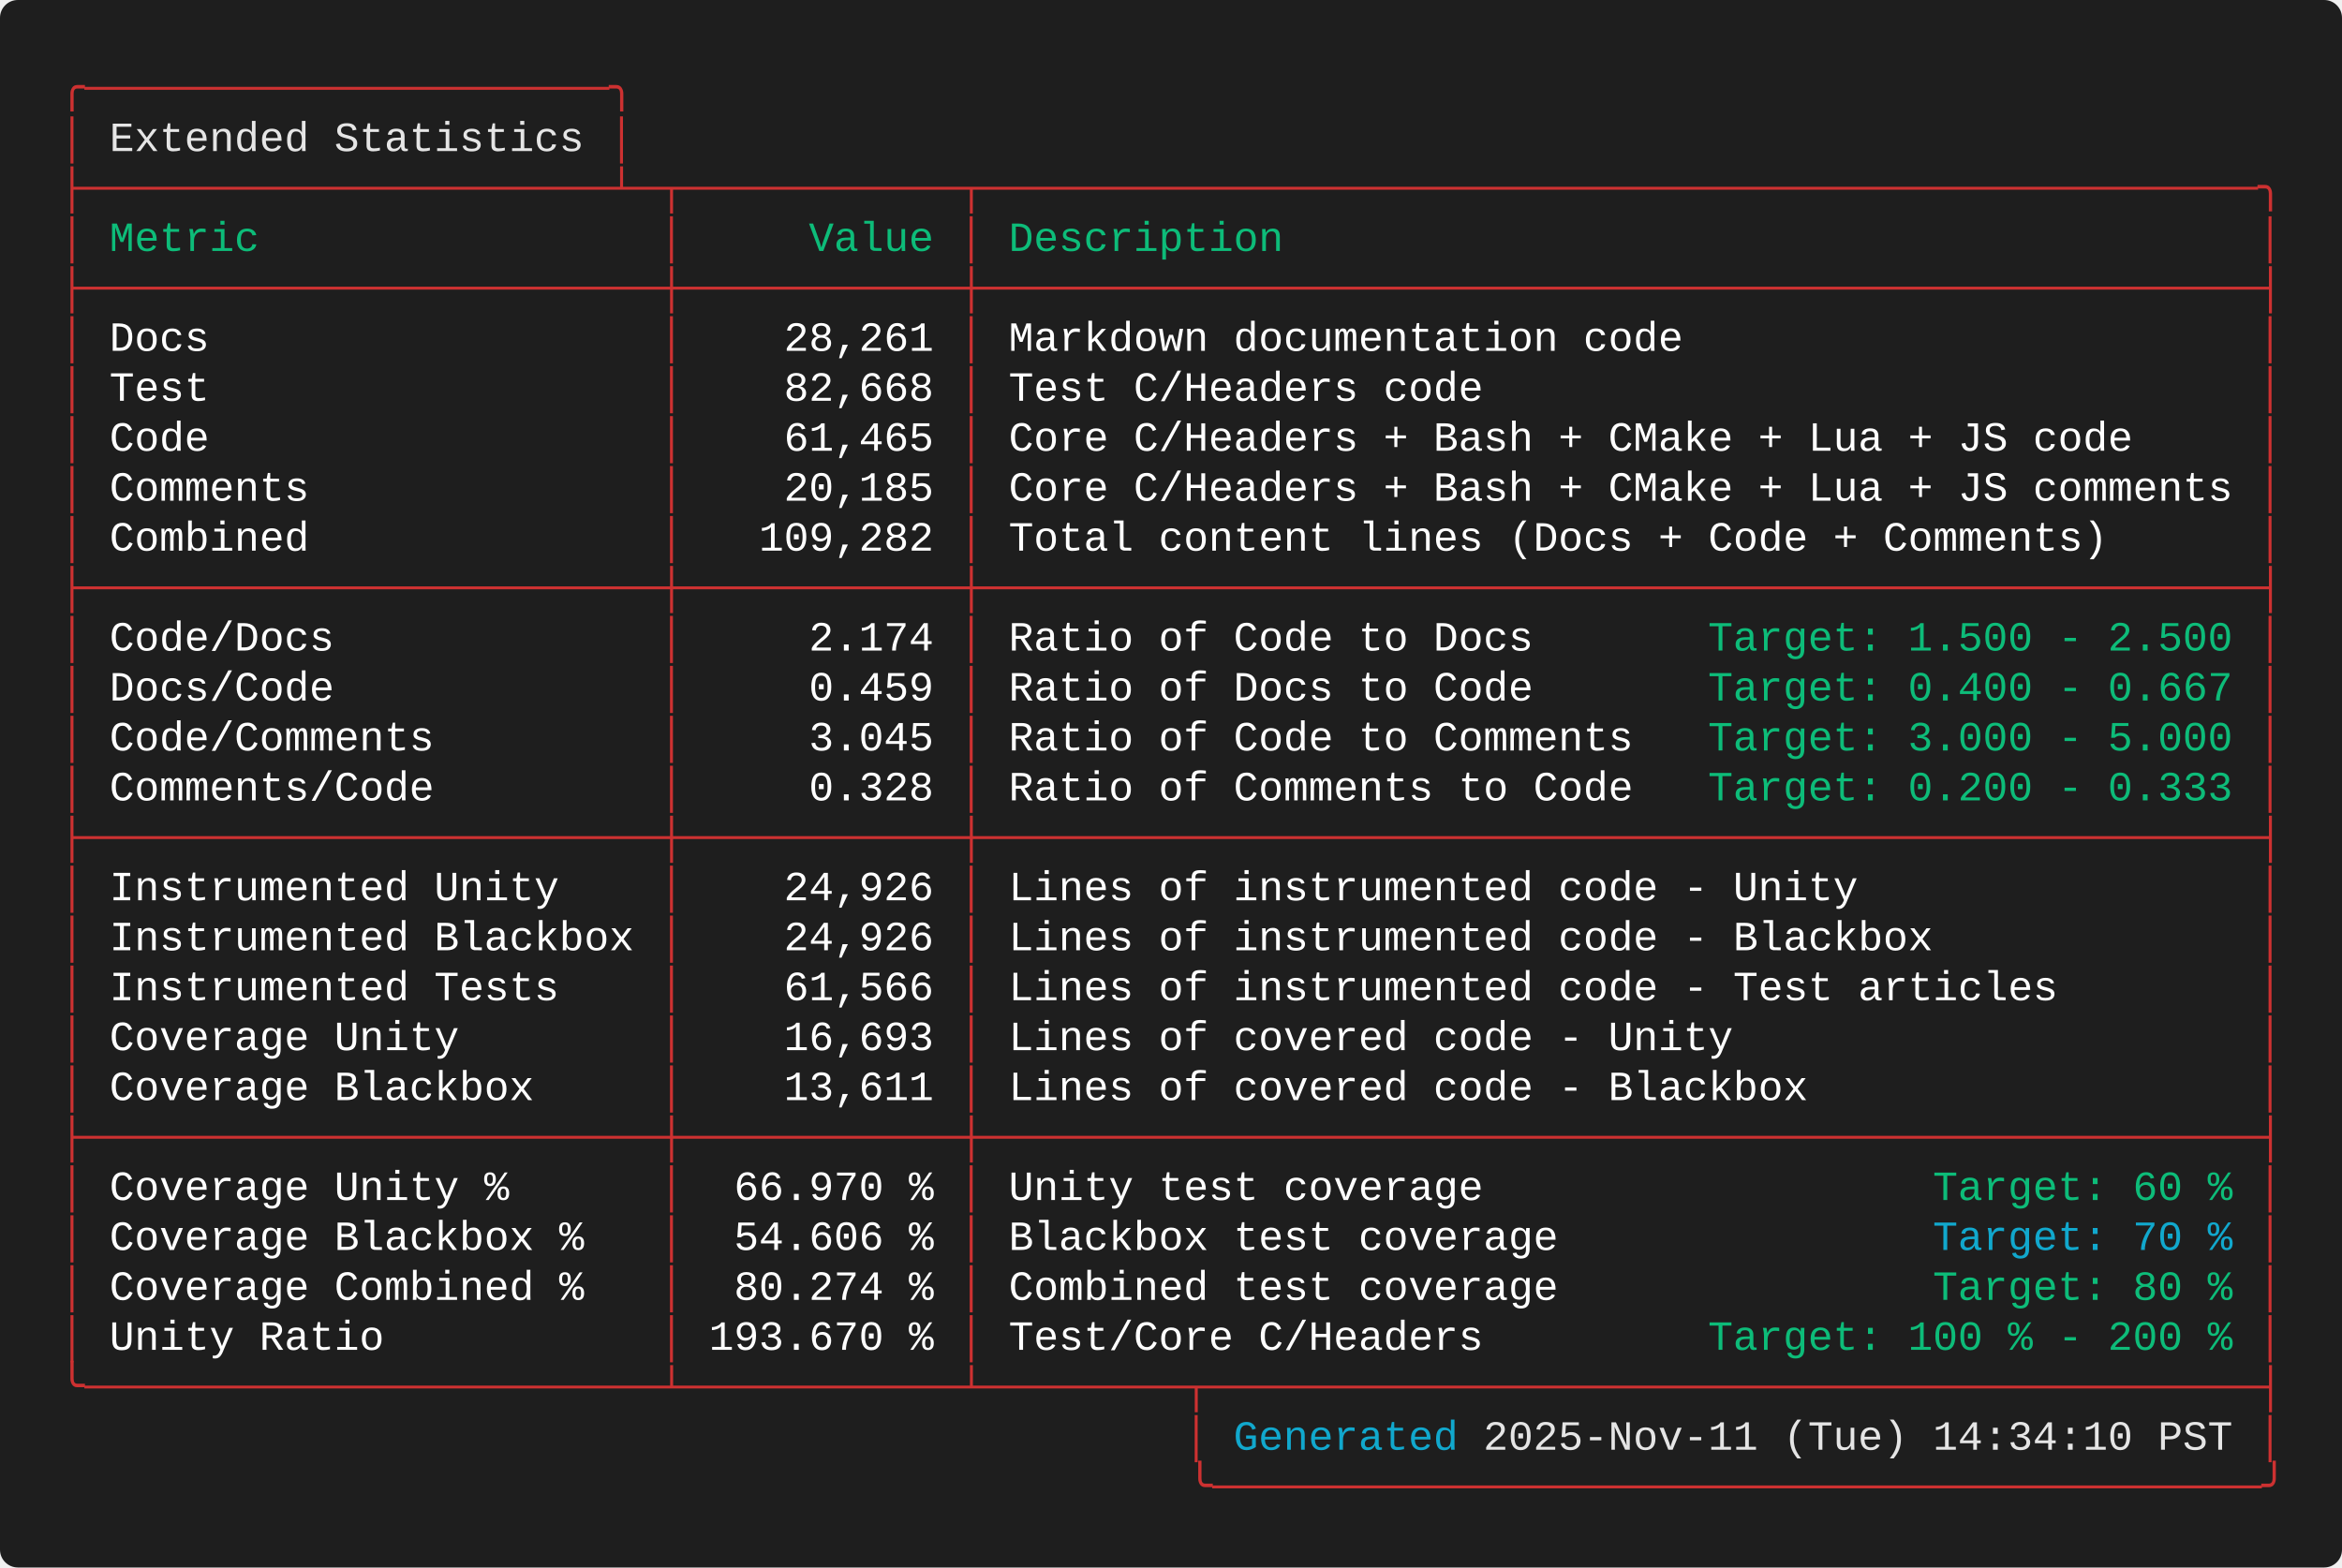
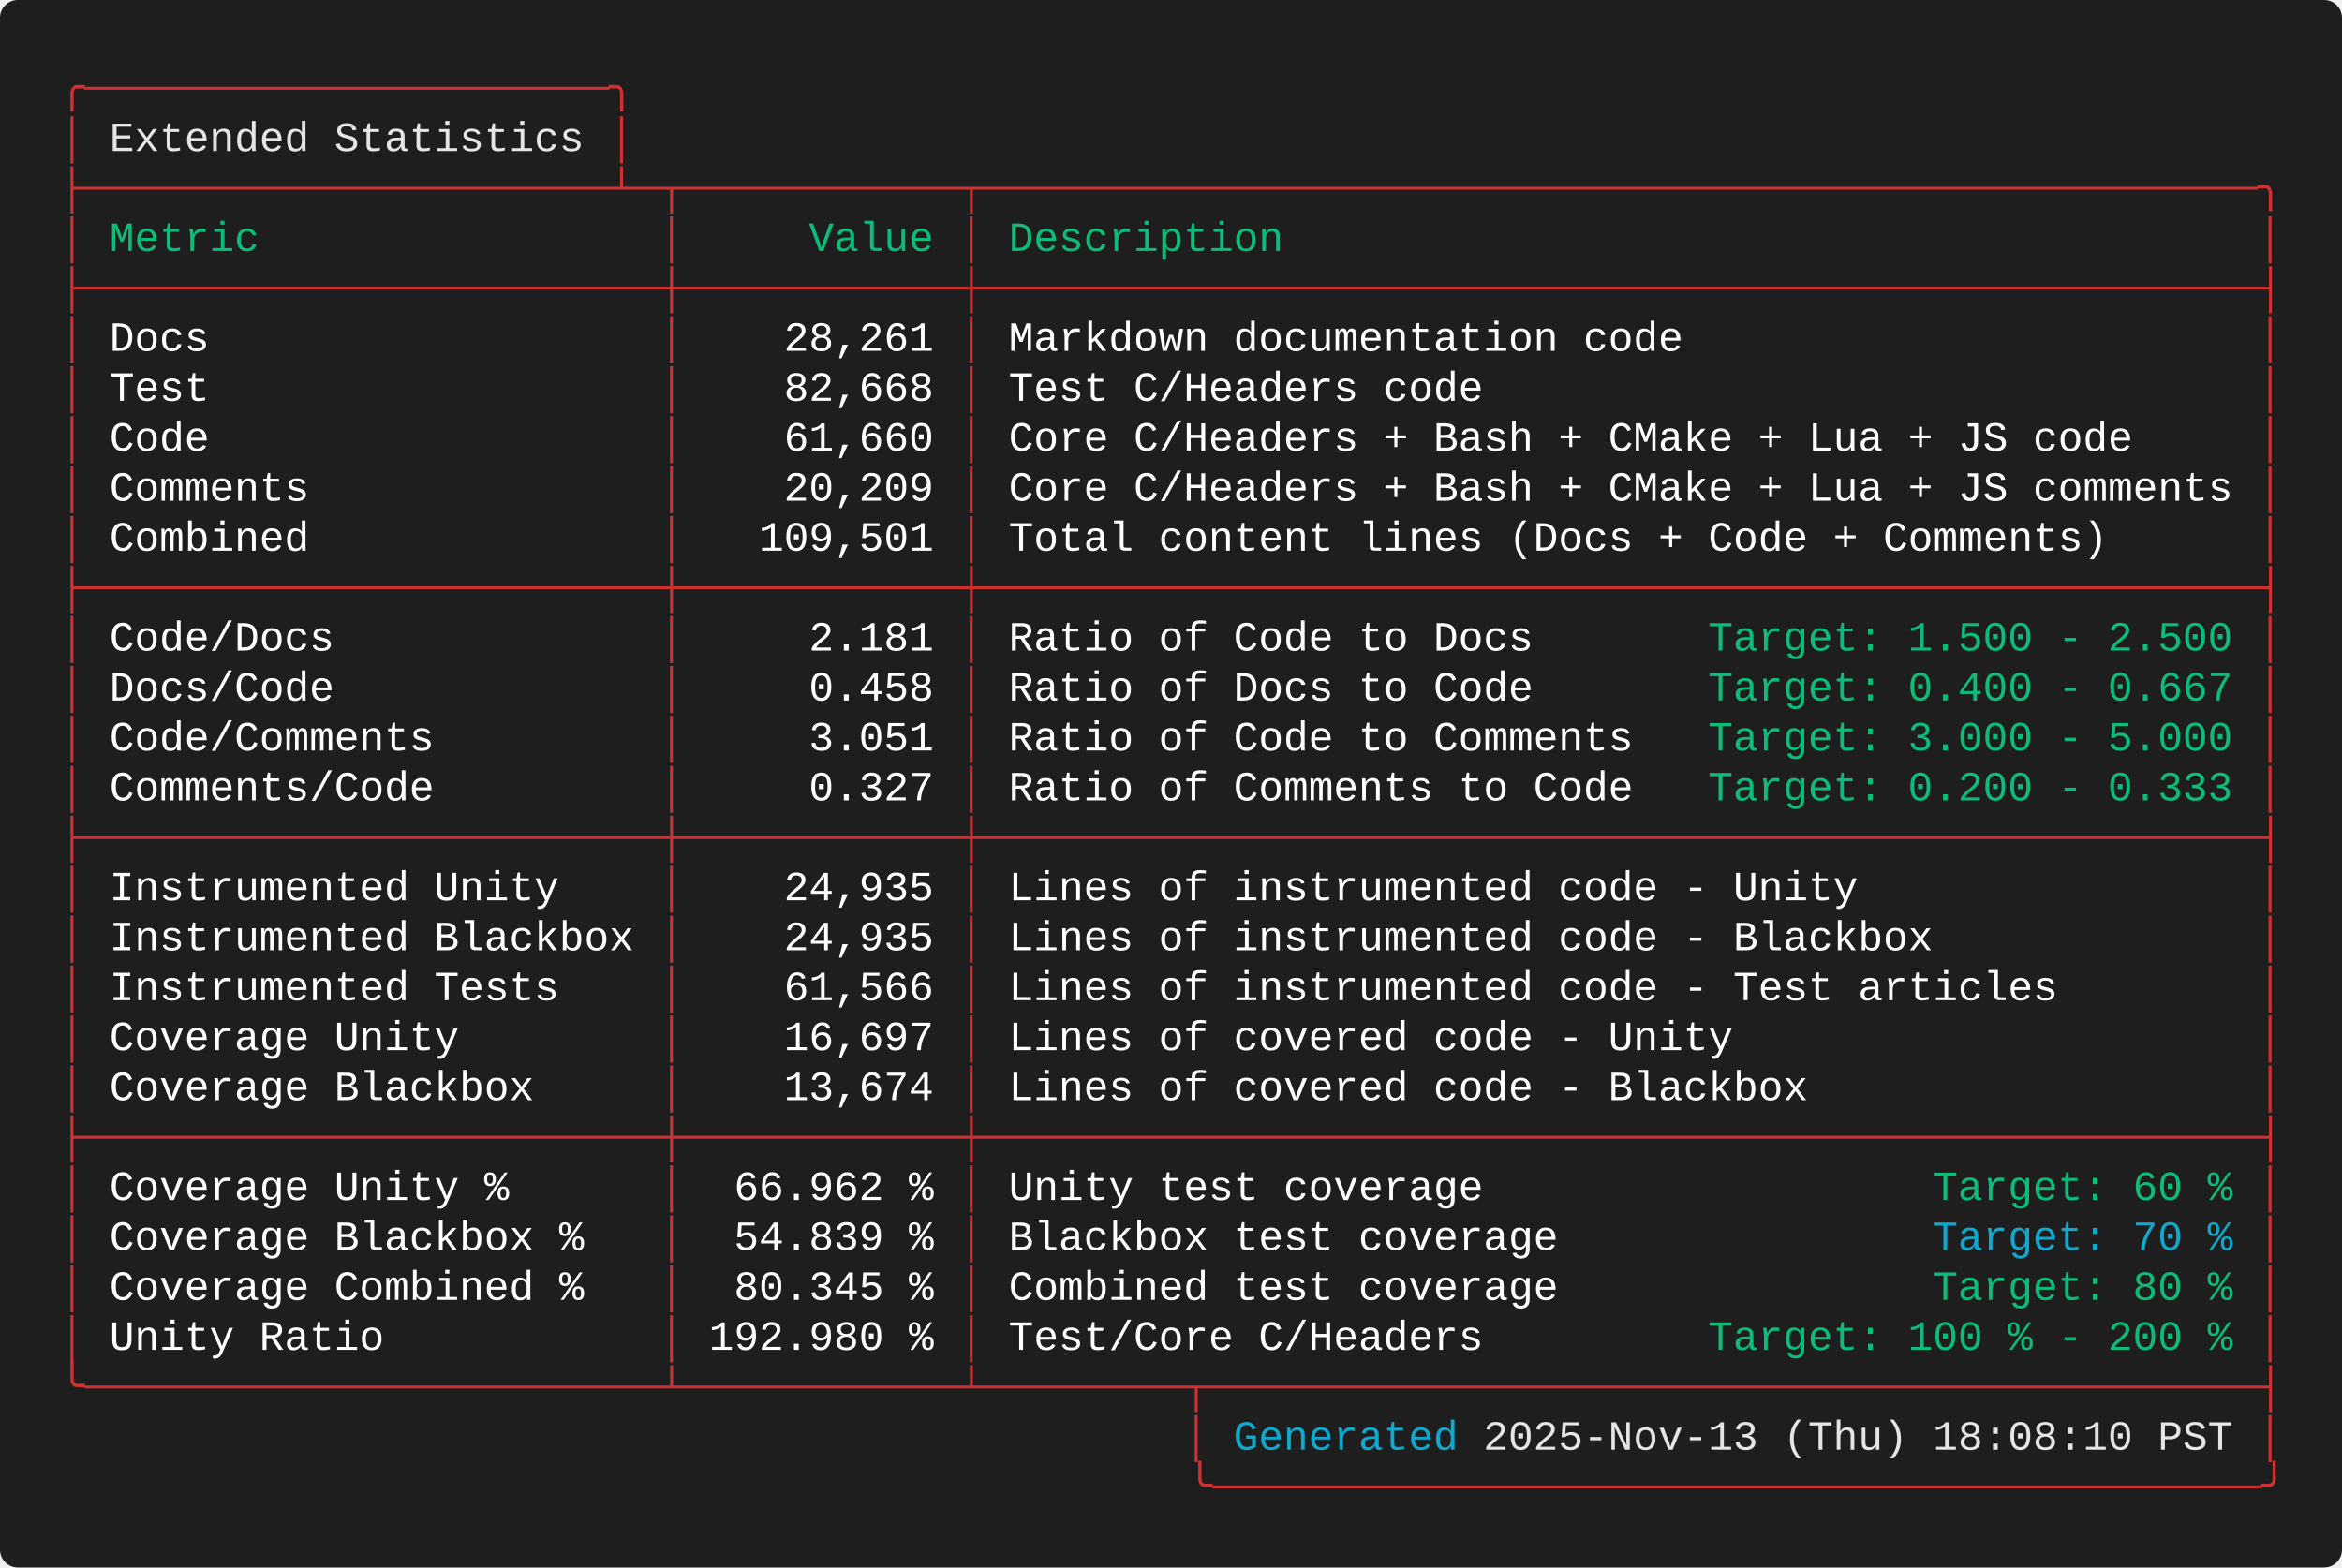
<svg xmlns="http://www.w3.org/2000/svg" width="787.60" height="527.20" viewBox="0 0 787.60 527.20">
  <defs>
    <style type="text/css">.terminal-text { font-family: 'Consolas', 'Consolas', 'Monaco', 'Courier New', monospace; }</style>
  </defs>
  <rect width="100%" height="100%" fill="#1e1e1e" rx="6" />
  <text x="20.00" y="34.00" font-size="14" class="terminal-text" xml:space="preserve" textLength="193.20" lengthAdjust="spacingAndGlyphs" fill="#cd3131">╭─────────────────────╮</text>
  <text x="20.00" y="50.80" font-size="14" class="terminal-text" xml:space="preserve" textLength="16.80" lengthAdjust="spacingAndGlyphs" fill="#cd3131">│ </text>
  <text x="36.80" y="50.80" font-size="14" class="terminal-text" xml:space="preserve" textLength="159.60" lengthAdjust="spacingAndGlyphs" fill="#e5e5e5">Extended Statistics</text>
  <text x="196.40" y="50.80" font-size="14" class="terminal-text" xml:space="preserve" textLength="8.40" lengthAdjust="spacingAndGlyphs" fill="#ffffff"> </text>
  <text x="204.80" y="50.80" font-size="14" class="terminal-text" xml:space="preserve" textLength="8.40" lengthAdjust="spacingAndGlyphs" fill="#cd3131">│</text>
  <text x="20.00" y="67.60" font-size="14" class="terminal-text" xml:space="preserve" textLength="747.60" lengthAdjust="spacingAndGlyphs" fill="#cd3131">├─────────────────────┴─┬───────────┬───────────────────────────────────────────────────╮</text>
  <text x="20.00" y="84.40" font-size="14" class="terminal-text" xml:space="preserve" textLength="8.40" lengthAdjust="spacingAndGlyphs" fill="#cd3131">│</text>
  <text x="28.40" y="84.40" font-size="14" class="terminal-text" xml:space="preserve" textLength="193.20" lengthAdjust="spacingAndGlyphs" fill="#0dbc79"> Metric                </text>
  <text x="221.60" y="84.40" font-size="14" class="terminal-text" xml:space="preserve" textLength="8.40" lengthAdjust="spacingAndGlyphs" fill="#cd3131">│</text>
  <text x="230.00" y="84.40" font-size="14" class="terminal-text" xml:space="preserve" textLength="92.40" lengthAdjust="spacingAndGlyphs" fill="#0dbc79">     Value </text>
  <text x="322.40" y="84.40" font-size="14" class="terminal-text" xml:space="preserve" textLength="8.40" lengthAdjust="spacingAndGlyphs" fill="#cd3131">│</text>
  <text x="330.80" y="84.40" font-size="14" class="terminal-text" xml:space="preserve" textLength="428.40" lengthAdjust="spacingAndGlyphs" fill="#0dbc79"> Description                                       </text>
  <text x="759.20" y="84.40" font-size="14" class="terminal-text" xml:space="preserve" textLength="8.40" lengthAdjust="spacingAndGlyphs" fill="#cd3131">│</text>
  <text x="20.00" y="101.20" font-size="14" class="terminal-text" xml:space="preserve" textLength="747.60" lengthAdjust="spacingAndGlyphs" fill="#cd3131">├───────────────────────┼───────────┼───────────────────────────────────────────────────┤</text>
  <text x="20.00" y="118.00" font-size="14" class="terminal-text" xml:space="preserve" textLength="8.40" lengthAdjust="spacingAndGlyphs" fill="#cd3131">│</text>
  <text x="28.40" y="118.00" font-size="14" class="terminal-text" xml:space="preserve" textLength="193.20" lengthAdjust="spacingAndGlyphs" fill="#ffffff"> Docs                  </text>
  <text x="221.60" y="118.00" font-size="14" class="terminal-text" xml:space="preserve" textLength="8.40" lengthAdjust="spacingAndGlyphs" fill="#cd3131">│</text>
  <text x="230.00" y="118.00" font-size="14" class="terminal-text" xml:space="preserve" textLength="92.40" lengthAdjust="spacingAndGlyphs" fill="#ffffff">    28,261 </text>
  <text x="322.40" y="118.00" font-size="14" class="terminal-text" xml:space="preserve" textLength="8.40" lengthAdjust="spacingAndGlyphs" fill="#cd3131">│</text>
  <text x="330.80" y="118.00" font-size="14" class="terminal-text" xml:space="preserve" textLength="428.40" lengthAdjust="spacingAndGlyphs" fill="#ffffff"> Markdown documentation code                       </text>
  <text x="759.20" y="118.00" font-size="14" class="terminal-text" xml:space="preserve" textLength="8.40" lengthAdjust="spacingAndGlyphs" fill="#cd3131">│</text>
  <text x="20.00" y="134.80" font-size="14" class="terminal-text" xml:space="preserve" textLength="8.40" lengthAdjust="spacingAndGlyphs" fill="#cd3131">│</text>
  <text x="28.40" y="134.80" font-size="14" class="terminal-text" xml:space="preserve" textLength="193.20" lengthAdjust="spacingAndGlyphs" fill="#ffffff"> Test                  </text>
  <text x="221.60" y="134.80" font-size="14" class="terminal-text" xml:space="preserve" textLength="8.40" lengthAdjust="spacingAndGlyphs" fill="#cd3131">│</text>
  <text x="230.00" y="134.80" font-size="14" class="terminal-text" xml:space="preserve" textLength="92.40" lengthAdjust="spacingAndGlyphs" fill="#ffffff">    82,668 </text>
  <text x="322.40" y="134.80" font-size="14" class="terminal-text" xml:space="preserve" textLength="8.40" lengthAdjust="spacingAndGlyphs" fill="#cd3131">│</text>
  <text x="330.80" y="134.80" font-size="14" class="terminal-text" xml:space="preserve" textLength="428.40" lengthAdjust="spacingAndGlyphs" fill="#ffffff"> Test C/Headers code                               </text>
  <text x="759.20" y="134.80" font-size="14" class="terminal-text" xml:space="preserve" textLength="8.40" lengthAdjust="spacingAndGlyphs" fill="#cd3131">│</text>
  <text x="20.00" y="151.60" font-size="14" class="terminal-text" xml:space="preserve" textLength="8.40" lengthAdjust="spacingAndGlyphs" fill="#cd3131">│</text>
  <text x="28.40" y="151.60" font-size="14" class="terminal-text" xml:space="preserve" textLength="193.20" lengthAdjust="spacingAndGlyphs" fill="#ffffff"> Code                  </text>
  <text x="221.60" y="151.60" font-size="14" class="terminal-text" xml:space="preserve" textLength="8.40" lengthAdjust="spacingAndGlyphs" fill="#cd3131">│</text>
-   <text x="230.00" y="151.60" font-size="14" class="terminal-text" xml:space="preserve" textLength="92.40" lengthAdjust="spacingAndGlyphs" fill="#ffffff">    61,465 </text>
+   <text x="230.00" y="151.60" font-size="14" class="terminal-text" xml:space="preserve" textLength="92.40" lengthAdjust="spacingAndGlyphs" fill="#ffffff">    61,660 </text>
  <text x="322.40" y="151.60" font-size="14" class="terminal-text" xml:space="preserve" textLength="8.40" lengthAdjust="spacingAndGlyphs" fill="#cd3131">│</text>
  <text x="330.80" y="151.60" font-size="14" class="terminal-text" xml:space="preserve" textLength="428.40" lengthAdjust="spacingAndGlyphs" fill="#ffffff"> Core C/Headers + Bash + CMake + Lua + JS code     </text>
  <text x="759.20" y="151.60" font-size="14" class="terminal-text" xml:space="preserve" textLength="8.40" lengthAdjust="spacingAndGlyphs" fill="#cd3131">│</text>
  <text x="20.00" y="168.40" font-size="14" class="terminal-text" xml:space="preserve" textLength="8.40" lengthAdjust="spacingAndGlyphs" fill="#cd3131">│</text>
  <text x="28.40" y="168.40" font-size="14" class="terminal-text" xml:space="preserve" textLength="193.20" lengthAdjust="spacingAndGlyphs" fill="#ffffff"> Comments              </text>
  <text x="221.60" y="168.40" font-size="14" class="terminal-text" xml:space="preserve" textLength="8.40" lengthAdjust="spacingAndGlyphs" fill="#cd3131">│</text>
-   <text x="230.00" y="168.40" font-size="14" class="terminal-text" xml:space="preserve" textLength="92.40" lengthAdjust="spacingAndGlyphs" fill="#ffffff">    20,185 </text>
+   <text x="230.00" y="168.40" font-size="14" class="terminal-text" xml:space="preserve" textLength="92.40" lengthAdjust="spacingAndGlyphs" fill="#ffffff">    20,209 </text>
  <text x="322.40" y="168.40" font-size="14" class="terminal-text" xml:space="preserve" textLength="8.40" lengthAdjust="spacingAndGlyphs" fill="#cd3131">│</text>
  <text x="330.80" y="168.40" font-size="14" class="terminal-text" xml:space="preserve" textLength="428.40" lengthAdjust="spacingAndGlyphs" fill="#ffffff"> Core C/Headers + Bash + CMake + Lua + JS comments </text>
  <text x="759.20" y="168.40" font-size="14" class="terminal-text" xml:space="preserve" textLength="8.40" lengthAdjust="spacingAndGlyphs" fill="#cd3131">│</text>
  <text x="20.00" y="185.20" font-size="14" class="terminal-text" xml:space="preserve" textLength="8.40" lengthAdjust="spacingAndGlyphs" fill="#cd3131">│</text>
  <text x="28.40" y="185.20" font-size="14" class="terminal-text" xml:space="preserve" textLength="193.20" lengthAdjust="spacingAndGlyphs" fill="#ffffff"> Combined              </text>
  <text x="221.60" y="185.20" font-size="14" class="terminal-text" xml:space="preserve" textLength="8.40" lengthAdjust="spacingAndGlyphs" fill="#cd3131">│</text>
-   <text x="230.00" y="185.20" font-size="14" class="terminal-text" xml:space="preserve" textLength="92.40" lengthAdjust="spacingAndGlyphs" fill="#ffffff">   109,282 </text>
+   <text x="230.00" y="185.20" font-size="14" class="terminal-text" xml:space="preserve" textLength="92.40" lengthAdjust="spacingAndGlyphs" fill="#ffffff">   109,501 </text>
  <text x="322.40" y="185.20" font-size="14" class="terminal-text" xml:space="preserve" textLength="8.40" lengthAdjust="spacingAndGlyphs" fill="#cd3131">│</text>
  <text x="330.80" y="185.20" font-size="14" class="terminal-text" xml:space="preserve" textLength="428.40" lengthAdjust="spacingAndGlyphs" fill="#ffffff"> Total content lines (Docs + Code + Comments)      </text>
  <text x="759.20" y="185.20" font-size="14" class="terminal-text" xml:space="preserve" textLength="8.40" lengthAdjust="spacingAndGlyphs" fill="#cd3131">│</text>
  <text x="20.00" y="202.00" font-size="14" class="terminal-text" xml:space="preserve" textLength="747.60" lengthAdjust="spacingAndGlyphs" fill="#cd3131">├───────────────────────┼───────────┼───────────────────────────────────────────────────┤</text>
  <text x="20.00" y="218.80" font-size="14" class="terminal-text" xml:space="preserve" textLength="8.40" lengthAdjust="spacingAndGlyphs" fill="#cd3131">│</text>
  <text x="28.40" y="218.80" font-size="14" class="terminal-text" xml:space="preserve" textLength="193.20" lengthAdjust="spacingAndGlyphs" fill="#ffffff"> Code/Docs             </text>
  <text x="221.60" y="218.80" font-size="14" class="terminal-text" xml:space="preserve" textLength="8.40" lengthAdjust="spacingAndGlyphs" fill="#cd3131">│</text>
-   <text x="230.00" y="218.80" font-size="14" class="terminal-text" xml:space="preserve" textLength="92.40" lengthAdjust="spacingAndGlyphs" fill="#ffffff">     2.174 </text>
+   <text x="230.00" y="218.80" font-size="14" class="terminal-text" xml:space="preserve" textLength="92.40" lengthAdjust="spacingAndGlyphs" fill="#ffffff">     2.181 </text>
  <text x="322.40" y="218.80" font-size="14" class="terminal-text" xml:space="preserve" textLength="8.40" lengthAdjust="spacingAndGlyphs" fill="#cd3131">│</text>
  <text x="330.80" y="218.80" font-size="14" class="terminal-text" xml:space="preserve" textLength="243.60" lengthAdjust="spacingAndGlyphs" fill="#ffffff"> Ratio of Code to Docs       </text>
  <text x="574.40" y="218.80" font-size="14" class="terminal-text" xml:space="preserve" textLength="176.40" lengthAdjust="spacingAndGlyphs" fill="#0dbc79">Target: 1.500 - 2.500</text>
  <text x="750.80" y="218.80" font-size="14" class="terminal-text" xml:space="preserve" textLength="8.40" lengthAdjust="spacingAndGlyphs" fill="#ffffff"> </text>
  <text x="759.20" y="218.80" font-size="14" class="terminal-text" xml:space="preserve" textLength="8.40" lengthAdjust="spacingAndGlyphs" fill="#cd3131">│</text>
  <text x="20.00" y="235.60" font-size="14" class="terminal-text" xml:space="preserve" textLength="8.40" lengthAdjust="spacingAndGlyphs" fill="#cd3131">│</text>
  <text x="28.40" y="235.60" font-size="14" class="terminal-text" xml:space="preserve" textLength="193.20" lengthAdjust="spacingAndGlyphs" fill="#ffffff"> Docs/Code             </text>
  <text x="221.60" y="235.60" font-size="14" class="terminal-text" xml:space="preserve" textLength="8.40" lengthAdjust="spacingAndGlyphs" fill="#cd3131">│</text>
-   <text x="230.00" y="235.60" font-size="14" class="terminal-text" xml:space="preserve" textLength="92.40" lengthAdjust="spacingAndGlyphs" fill="#ffffff">     0.459 </text>
+   <text x="230.00" y="235.60" font-size="14" class="terminal-text" xml:space="preserve" textLength="92.40" lengthAdjust="spacingAndGlyphs" fill="#ffffff">     0.458 </text>
  <text x="322.40" y="235.60" font-size="14" class="terminal-text" xml:space="preserve" textLength="8.40" lengthAdjust="spacingAndGlyphs" fill="#cd3131">│</text>
  <text x="330.80" y="235.60" font-size="14" class="terminal-text" xml:space="preserve" textLength="243.60" lengthAdjust="spacingAndGlyphs" fill="#ffffff"> Ratio of Docs to Code       </text>
  <text x="574.40" y="235.60" font-size="14" class="terminal-text" xml:space="preserve" textLength="176.40" lengthAdjust="spacingAndGlyphs" fill="#0dbc79">Target: 0.400 - 0.667</text>
  <text x="750.80" y="235.60" font-size="14" class="terminal-text" xml:space="preserve" textLength="8.40" lengthAdjust="spacingAndGlyphs" fill="#ffffff"> </text>
  <text x="759.20" y="235.60" font-size="14" class="terminal-text" xml:space="preserve" textLength="8.40" lengthAdjust="spacingAndGlyphs" fill="#cd3131">│</text>
  <text x="20.00" y="252.40" font-size="14" class="terminal-text" xml:space="preserve" textLength="8.40" lengthAdjust="spacingAndGlyphs" fill="#cd3131">│</text>
  <text x="28.40" y="252.40" font-size="14" class="terminal-text" xml:space="preserve" textLength="193.20" lengthAdjust="spacingAndGlyphs" fill="#ffffff"> Code/Comments         </text>
  <text x="221.60" y="252.40" font-size="14" class="terminal-text" xml:space="preserve" textLength="8.40" lengthAdjust="spacingAndGlyphs" fill="#cd3131">│</text>
-   <text x="230.00" y="252.40" font-size="14" class="terminal-text" xml:space="preserve" textLength="92.40" lengthAdjust="spacingAndGlyphs" fill="#ffffff">     3.045 </text>
+   <text x="230.00" y="252.40" font-size="14" class="terminal-text" xml:space="preserve" textLength="92.40" lengthAdjust="spacingAndGlyphs" fill="#ffffff">     3.051 </text>
  <text x="322.40" y="252.40" font-size="14" class="terminal-text" xml:space="preserve" textLength="8.40" lengthAdjust="spacingAndGlyphs" fill="#cd3131">│</text>
  <text x="330.80" y="252.40" font-size="14" class="terminal-text" xml:space="preserve" textLength="243.60" lengthAdjust="spacingAndGlyphs" fill="#ffffff"> Ratio of Code to Comments   </text>
  <text x="574.40" y="252.40" font-size="14" class="terminal-text" xml:space="preserve" textLength="176.40" lengthAdjust="spacingAndGlyphs" fill="#0dbc79">Target: 3.000 - 5.000</text>
  <text x="750.80" y="252.40" font-size="14" class="terminal-text" xml:space="preserve" textLength="8.40" lengthAdjust="spacingAndGlyphs" fill="#ffffff"> </text>
  <text x="759.20" y="252.40" font-size="14" class="terminal-text" xml:space="preserve" textLength="8.40" lengthAdjust="spacingAndGlyphs" fill="#cd3131">│</text>
  <text x="20.00" y="269.20" font-size="14" class="terminal-text" xml:space="preserve" textLength="8.40" lengthAdjust="spacingAndGlyphs" fill="#cd3131">│</text>
  <text x="28.40" y="269.20" font-size="14" class="terminal-text" xml:space="preserve" textLength="193.20" lengthAdjust="spacingAndGlyphs" fill="#ffffff"> Comments/Code         </text>
  <text x="221.60" y="269.20" font-size="14" class="terminal-text" xml:space="preserve" textLength="8.40" lengthAdjust="spacingAndGlyphs" fill="#cd3131">│</text>
-   <text x="230.00" y="269.20" font-size="14" class="terminal-text" xml:space="preserve" textLength="92.40" lengthAdjust="spacingAndGlyphs" fill="#ffffff">     0.328 </text>
+   <text x="230.00" y="269.20" font-size="14" class="terminal-text" xml:space="preserve" textLength="92.40" lengthAdjust="spacingAndGlyphs" fill="#ffffff">     0.327 </text>
  <text x="322.40" y="269.20" font-size="14" class="terminal-text" xml:space="preserve" textLength="8.40" lengthAdjust="spacingAndGlyphs" fill="#cd3131">│</text>
  <text x="330.80" y="269.20" font-size="14" class="terminal-text" xml:space="preserve" textLength="243.60" lengthAdjust="spacingAndGlyphs" fill="#ffffff"> Ratio of Comments to Code   </text>
  <text x="574.40" y="269.20" font-size="14" class="terminal-text" xml:space="preserve" textLength="176.40" lengthAdjust="spacingAndGlyphs" fill="#0dbc79">Target: 0.200 - 0.333</text>
  <text x="750.80" y="269.20" font-size="14" class="terminal-text" xml:space="preserve" textLength="8.40" lengthAdjust="spacingAndGlyphs" fill="#ffffff"> </text>
  <text x="759.20" y="269.20" font-size="14" class="terminal-text" xml:space="preserve" textLength="8.40" lengthAdjust="spacingAndGlyphs" fill="#cd3131">│</text>
  <text x="20.00" y="286.00" font-size="14" class="terminal-text" xml:space="preserve" textLength="747.60" lengthAdjust="spacingAndGlyphs" fill="#cd3131">├───────────────────────┼───────────┼───────────────────────────────────────────────────┤</text>
  <text x="20.00" y="302.80" font-size="14" class="terminal-text" xml:space="preserve" textLength="8.40" lengthAdjust="spacingAndGlyphs" fill="#cd3131">│</text>
  <text x="28.40" y="302.80" font-size="14" class="terminal-text" xml:space="preserve" textLength="193.20" lengthAdjust="spacingAndGlyphs" fill="#ffffff"> Instrumented Unity    </text>
  <text x="221.60" y="302.80" font-size="14" class="terminal-text" xml:space="preserve" textLength="8.40" lengthAdjust="spacingAndGlyphs" fill="#cd3131">│</text>
-   <text x="230.00" y="302.80" font-size="14" class="terminal-text" xml:space="preserve" textLength="92.40" lengthAdjust="spacingAndGlyphs" fill="#ffffff">    24,926 </text>
+   <text x="230.00" y="302.80" font-size="14" class="terminal-text" xml:space="preserve" textLength="92.40" lengthAdjust="spacingAndGlyphs" fill="#ffffff">    24,935 </text>
  <text x="322.40" y="302.80" font-size="14" class="terminal-text" xml:space="preserve" textLength="8.40" lengthAdjust="spacingAndGlyphs" fill="#cd3131">│</text>
  <text x="330.80" y="302.80" font-size="14" class="terminal-text" xml:space="preserve" textLength="428.40" lengthAdjust="spacingAndGlyphs" fill="#ffffff"> Lines of instrumented code - Unity                </text>
  <text x="759.20" y="302.80" font-size="14" class="terminal-text" xml:space="preserve" textLength="8.40" lengthAdjust="spacingAndGlyphs" fill="#cd3131">│</text>
  <text x="20.00" y="319.60" font-size="14" class="terminal-text" xml:space="preserve" textLength="8.40" lengthAdjust="spacingAndGlyphs" fill="#cd3131">│</text>
  <text x="28.40" y="319.60" font-size="14" class="terminal-text" xml:space="preserve" textLength="193.20" lengthAdjust="spacingAndGlyphs" fill="#ffffff"> Instrumented Blackbox </text>
  <text x="221.60" y="319.60" font-size="14" class="terminal-text" xml:space="preserve" textLength="8.40" lengthAdjust="spacingAndGlyphs" fill="#cd3131">│</text>
-   <text x="230.00" y="319.60" font-size="14" class="terminal-text" xml:space="preserve" textLength="92.40" lengthAdjust="spacingAndGlyphs" fill="#ffffff">    24,926 </text>
+   <text x="230.00" y="319.60" font-size="14" class="terminal-text" xml:space="preserve" textLength="92.40" lengthAdjust="spacingAndGlyphs" fill="#ffffff">    24,935 </text>
  <text x="322.40" y="319.60" font-size="14" class="terminal-text" xml:space="preserve" textLength="8.40" lengthAdjust="spacingAndGlyphs" fill="#cd3131">│</text>
  <text x="330.80" y="319.60" font-size="14" class="terminal-text" xml:space="preserve" textLength="428.40" lengthAdjust="spacingAndGlyphs" fill="#ffffff"> Lines of instrumented code - Blackbox             </text>
  <text x="759.20" y="319.60" font-size="14" class="terminal-text" xml:space="preserve" textLength="8.40" lengthAdjust="spacingAndGlyphs" fill="#cd3131">│</text>
  <text x="20.00" y="336.40" font-size="14" class="terminal-text" xml:space="preserve" textLength="8.40" lengthAdjust="spacingAndGlyphs" fill="#cd3131">│</text>
  <text x="28.40" y="336.40" font-size="14" class="terminal-text" xml:space="preserve" textLength="193.20" lengthAdjust="spacingAndGlyphs" fill="#ffffff"> Instrumented Tests    </text>
  <text x="221.60" y="336.40" font-size="14" class="terminal-text" xml:space="preserve" textLength="8.40" lengthAdjust="spacingAndGlyphs" fill="#cd3131">│</text>
  <text x="230.00" y="336.40" font-size="14" class="terminal-text" xml:space="preserve" textLength="92.40" lengthAdjust="spacingAndGlyphs" fill="#ffffff">    61,566 </text>
  <text x="322.40" y="336.40" font-size="14" class="terminal-text" xml:space="preserve" textLength="8.40" lengthAdjust="spacingAndGlyphs" fill="#cd3131">│</text>
  <text x="330.80" y="336.40" font-size="14" class="terminal-text" xml:space="preserve" textLength="428.40" lengthAdjust="spacingAndGlyphs" fill="#ffffff"> Lines of instrumented code - Test articles        </text>
  <text x="759.20" y="336.40" font-size="14" class="terminal-text" xml:space="preserve" textLength="8.40" lengthAdjust="spacingAndGlyphs" fill="#cd3131">│</text>
  <text x="20.00" y="353.20" font-size="14" class="terminal-text" xml:space="preserve" textLength="8.40" lengthAdjust="spacingAndGlyphs" fill="#cd3131">│</text>
  <text x="28.40" y="353.20" font-size="14" class="terminal-text" xml:space="preserve" textLength="193.20" lengthAdjust="spacingAndGlyphs" fill="#ffffff"> Coverage Unity        </text>
  <text x="221.60" y="353.20" font-size="14" class="terminal-text" xml:space="preserve" textLength="8.40" lengthAdjust="spacingAndGlyphs" fill="#cd3131">│</text>
-   <text x="230.00" y="353.20" font-size="14" class="terminal-text" xml:space="preserve" textLength="92.40" lengthAdjust="spacingAndGlyphs" fill="#ffffff">    16,693 </text>
+   <text x="230.00" y="353.20" font-size="14" class="terminal-text" xml:space="preserve" textLength="92.40" lengthAdjust="spacingAndGlyphs" fill="#ffffff">    16,697 </text>
  <text x="322.40" y="353.20" font-size="14" class="terminal-text" xml:space="preserve" textLength="8.40" lengthAdjust="spacingAndGlyphs" fill="#cd3131">│</text>
  <text x="330.80" y="353.20" font-size="14" class="terminal-text" xml:space="preserve" textLength="428.40" lengthAdjust="spacingAndGlyphs" fill="#ffffff"> Lines of covered code - Unity                     </text>
  <text x="759.20" y="353.20" font-size="14" class="terminal-text" xml:space="preserve" textLength="8.40" lengthAdjust="spacingAndGlyphs" fill="#cd3131">│</text>
  <text x="20.00" y="370.00" font-size="14" class="terminal-text" xml:space="preserve" textLength="8.40" lengthAdjust="spacingAndGlyphs" fill="#cd3131">│</text>
  <text x="28.40" y="370.00" font-size="14" class="terminal-text" xml:space="preserve" textLength="193.20" lengthAdjust="spacingAndGlyphs" fill="#ffffff"> Coverage Blackbox     </text>
  <text x="221.60" y="370.00" font-size="14" class="terminal-text" xml:space="preserve" textLength="8.40" lengthAdjust="spacingAndGlyphs" fill="#cd3131">│</text>
-   <text x="230.00" y="370.00" font-size="14" class="terminal-text" xml:space="preserve" textLength="92.40" lengthAdjust="spacingAndGlyphs" fill="#ffffff">    13,611 </text>
+   <text x="230.00" y="370.00" font-size="14" class="terminal-text" xml:space="preserve" textLength="92.40" lengthAdjust="spacingAndGlyphs" fill="#ffffff">    13,674 </text>
  <text x="322.40" y="370.00" font-size="14" class="terminal-text" xml:space="preserve" textLength="8.40" lengthAdjust="spacingAndGlyphs" fill="#cd3131">│</text>
  <text x="330.80" y="370.00" font-size="14" class="terminal-text" xml:space="preserve" textLength="428.40" lengthAdjust="spacingAndGlyphs" fill="#ffffff"> Lines of covered code - Blackbox                  </text>
  <text x="759.20" y="370.00" font-size="14" class="terminal-text" xml:space="preserve" textLength="8.40" lengthAdjust="spacingAndGlyphs" fill="#cd3131">│</text>
  <text x="20.00" y="386.80" font-size="14" class="terminal-text" xml:space="preserve" textLength="747.60" lengthAdjust="spacingAndGlyphs" fill="#cd3131">├───────────────────────┼───────────┼───────────────────────────────────────────────────┤</text>
  <text x="20.00" y="403.60" font-size="14" class="terminal-text" xml:space="preserve" textLength="8.40" lengthAdjust="spacingAndGlyphs" fill="#cd3131">│</text>
  <text x="28.40" y="403.60" font-size="14" class="terminal-text" xml:space="preserve" textLength="193.20" lengthAdjust="spacingAndGlyphs" fill="#ffffff"> Coverage Unity %      </text>
  <text x="221.60" y="403.60" font-size="14" class="terminal-text" xml:space="preserve" textLength="8.40" lengthAdjust="spacingAndGlyphs" fill="#cd3131">│</text>
-   <text x="230.00" y="403.60" font-size="14" class="terminal-text" xml:space="preserve" textLength="92.40" lengthAdjust="spacingAndGlyphs" fill="#ffffff">  66.970 % </text>
+   <text x="230.00" y="403.60" font-size="14" class="terminal-text" xml:space="preserve" textLength="92.40" lengthAdjust="spacingAndGlyphs" fill="#ffffff">  66.962 % </text>
  <text x="322.40" y="403.60" font-size="14" class="terminal-text" xml:space="preserve" textLength="8.40" lengthAdjust="spacingAndGlyphs" fill="#cd3131">│</text>
  <text x="330.80" y="403.60" font-size="14" class="terminal-text" xml:space="preserve" textLength="319.20" lengthAdjust="spacingAndGlyphs" fill="#ffffff"> Unity test coverage                  </text>
  <text x="650.00" y="403.60" font-size="14" class="terminal-text" xml:space="preserve" textLength="100.80" lengthAdjust="spacingAndGlyphs" fill="#0dbc79">Target: 60 %</text>
  <text x="750.80" y="403.60" font-size="14" class="terminal-text" xml:space="preserve" textLength="8.40" lengthAdjust="spacingAndGlyphs" fill="#ffffff"> </text>
  <text x="759.20" y="403.60" font-size="14" class="terminal-text" xml:space="preserve" textLength="8.40" lengthAdjust="spacingAndGlyphs" fill="#cd3131">│</text>
  <text x="20.00" y="420.40" font-size="14" class="terminal-text" xml:space="preserve" textLength="8.40" lengthAdjust="spacingAndGlyphs" fill="#cd3131">│</text>
  <text x="28.40" y="420.40" font-size="14" class="terminal-text" xml:space="preserve" textLength="193.20" lengthAdjust="spacingAndGlyphs" fill="#ffffff"> Coverage Blackbox %   </text>
  <text x="221.60" y="420.40" font-size="14" class="terminal-text" xml:space="preserve" textLength="8.40" lengthAdjust="spacingAndGlyphs" fill="#cd3131">│</text>
-   <text x="230.00" y="420.40" font-size="14" class="terminal-text" xml:space="preserve" textLength="92.40" lengthAdjust="spacingAndGlyphs" fill="#ffffff">  54.606 % </text>
+   <text x="230.00" y="420.40" font-size="14" class="terminal-text" xml:space="preserve" textLength="92.40" lengthAdjust="spacingAndGlyphs" fill="#ffffff">  54.839 % </text>
  <text x="322.40" y="420.40" font-size="14" class="terminal-text" xml:space="preserve" textLength="8.40" lengthAdjust="spacingAndGlyphs" fill="#cd3131">│</text>
  <text x="330.80" y="420.40" font-size="14" class="terminal-text" xml:space="preserve" textLength="319.20" lengthAdjust="spacingAndGlyphs" fill="#ffffff"> Blackbox test coverage               </text>
  <text x="650.00" y="420.40" font-size="14" class="terminal-text" xml:space="preserve" textLength="100.80" lengthAdjust="spacingAndGlyphs" fill="#11a8cd">Target: 70 %</text>
  <text x="750.80" y="420.40" font-size="14" class="terminal-text" xml:space="preserve" textLength="8.40" lengthAdjust="spacingAndGlyphs" fill="#ffffff"> </text>
  <text x="759.20" y="420.40" font-size="14" class="terminal-text" xml:space="preserve" textLength="8.40" lengthAdjust="spacingAndGlyphs" fill="#cd3131">│</text>
  <text x="20.00" y="437.20" font-size="14" class="terminal-text" xml:space="preserve" textLength="8.40" lengthAdjust="spacingAndGlyphs" fill="#cd3131">│</text>
  <text x="28.40" y="437.20" font-size="14" class="terminal-text" xml:space="preserve" textLength="193.20" lengthAdjust="spacingAndGlyphs" fill="#ffffff"> Coverage Combined %   </text>
  <text x="221.60" y="437.20" font-size="14" class="terminal-text" xml:space="preserve" textLength="8.40" lengthAdjust="spacingAndGlyphs" fill="#cd3131">│</text>
-   <text x="230.00" y="437.20" font-size="14" class="terminal-text" xml:space="preserve" textLength="92.40" lengthAdjust="spacingAndGlyphs" fill="#ffffff">  80.274 % </text>
+   <text x="230.00" y="437.20" font-size="14" class="terminal-text" xml:space="preserve" textLength="92.40" lengthAdjust="spacingAndGlyphs" fill="#ffffff">  80.345 % </text>
  <text x="322.40" y="437.20" font-size="14" class="terminal-text" xml:space="preserve" textLength="8.40" lengthAdjust="spacingAndGlyphs" fill="#cd3131">│</text>
  <text x="330.80" y="437.20" font-size="14" class="terminal-text" xml:space="preserve" textLength="319.20" lengthAdjust="spacingAndGlyphs" fill="#ffffff"> Combined test coverage               </text>
  <text x="650.00" y="437.20" font-size="14" class="terminal-text" xml:space="preserve" textLength="100.80" lengthAdjust="spacingAndGlyphs" fill="#0dbc79">Target: 80 %</text>
  <text x="750.80" y="437.20" font-size="14" class="terminal-text" xml:space="preserve" textLength="8.40" lengthAdjust="spacingAndGlyphs" fill="#ffffff"> </text>
  <text x="759.20" y="437.20" font-size="14" class="terminal-text" xml:space="preserve" textLength="8.40" lengthAdjust="spacingAndGlyphs" fill="#cd3131">│</text>
  <text x="20.00" y="454.00" font-size="14" class="terminal-text" xml:space="preserve" textLength="8.40" lengthAdjust="spacingAndGlyphs" fill="#cd3131">│</text>
  <text x="28.40" y="454.00" font-size="14" class="terminal-text" xml:space="preserve" textLength="193.20" lengthAdjust="spacingAndGlyphs" fill="#ffffff"> Unity Ratio           </text>
  <text x="221.60" y="454.00" font-size="14" class="terminal-text" xml:space="preserve" textLength="8.40" lengthAdjust="spacingAndGlyphs" fill="#cd3131">│</text>
-   <text x="230.00" y="454.00" font-size="14" class="terminal-text" xml:space="preserve" textLength="92.40" lengthAdjust="spacingAndGlyphs" fill="#ffffff"> 193.670 % </text>
+   <text x="230.00" y="454.00" font-size="14" class="terminal-text" xml:space="preserve" textLength="92.40" lengthAdjust="spacingAndGlyphs" fill="#ffffff"> 192.980 % </text>
  <text x="322.40" y="454.00" font-size="14" class="terminal-text" xml:space="preserve" textLength="8.40" lengthAdjust="spacingAndGlyphs" fill="#cd3131">│</text>
  <text x="330.80" y="454.00" font-size="14" class="terminal-text" xml:space="preserve" textLength="243.60" lengthAdjust="spacingAndGlyphs" fill="#ffffff"> Test/Core C/Headers         </text>
  <text x="574.40" y="454.00" font-size="14" class="terminal-text" xml:space="preserve" textLength="176.40" lengthAdjust="spacingAndGlyphs" fill="#0dbc79">Target: 100 % - 200 %</text>
  <text x="750.80" y="454.00" font-size="14" class="terminal-text" xml:space="preserve" textLength="8.40" lengthAdjust="spacingAndGlyphs" fill="#ffffff"> </text>
  <text x="759.20" y="454.00" font-size="14" class="terminal-text" xml:space="preserve" textLength="8.40" lengthAdjust="spacingAndGlyphs" fill="#cd3131">│</text>
  <text x="20.00" y="470.80" font-size="14" class="terminal-text" xml:space="preserve" textLength="747.60" lengthAdjust="spacingAndGlyphs" fill="#cd3131">╰───────────────────────┴───────────┴────────┬──────────────────────────────────────────┤</text>
  <text x="20.00" y="487.60" font-size="14" class="terminal-text" xml:space="preserve" textLength="394.80" lengthAdjust="spacingAndGlyphs" fill="#cd3131">                                             │ </text>
  <text x="414.80" y="487.60" font-size="14" class="terminal-text" xml:space="preserve" textLength="75.60" lengthAdjust="spacingAndGlyphs" fill="#11a8cd">Generated</text>
-   <text x="490.40" y="487.60" font-size="14" class="terminal-text" xml:space="preserve" textLength="260.40" lengthAdjust="spacingAndGlyphs" fill="#e5e5e5"> 2025-Nov-11 (Tue) 14:34:10 PST</text>
+   <text x="490.40" y="487.60" font-size="14" class="terminal-text" xml:space="preserve" textLength="260.40" lengthAdjust="spacingAndGlyphs" fill="#e5e5e5"> 2025-Nov-13 (Thu) 18:08:10 PST</text>
  <text x="750.80" y="487.60" font-size="14" class="terminal-text" xml:space="preserve" textLength="8.40" lengthAdjust="spacingAndGlyphs" fill="#ffffff"> </text>
  <text x="759.20" y="487.60" font-size="14" class="terminal-text" xml:space="preserve" textLength="8.40" lengthAdjust="spacingAndGlyphs" fill="#cd3131">│</text>
  <text x="20.00" y="504.40" font-size="14" class="terminal-text" xml:space="preserve" textLength="747.60" lengthAdjust="spacingAndGlyphs" fill="#cd3131">                                             ╰──────────────────────────────────────────╯</text>
</svg>
